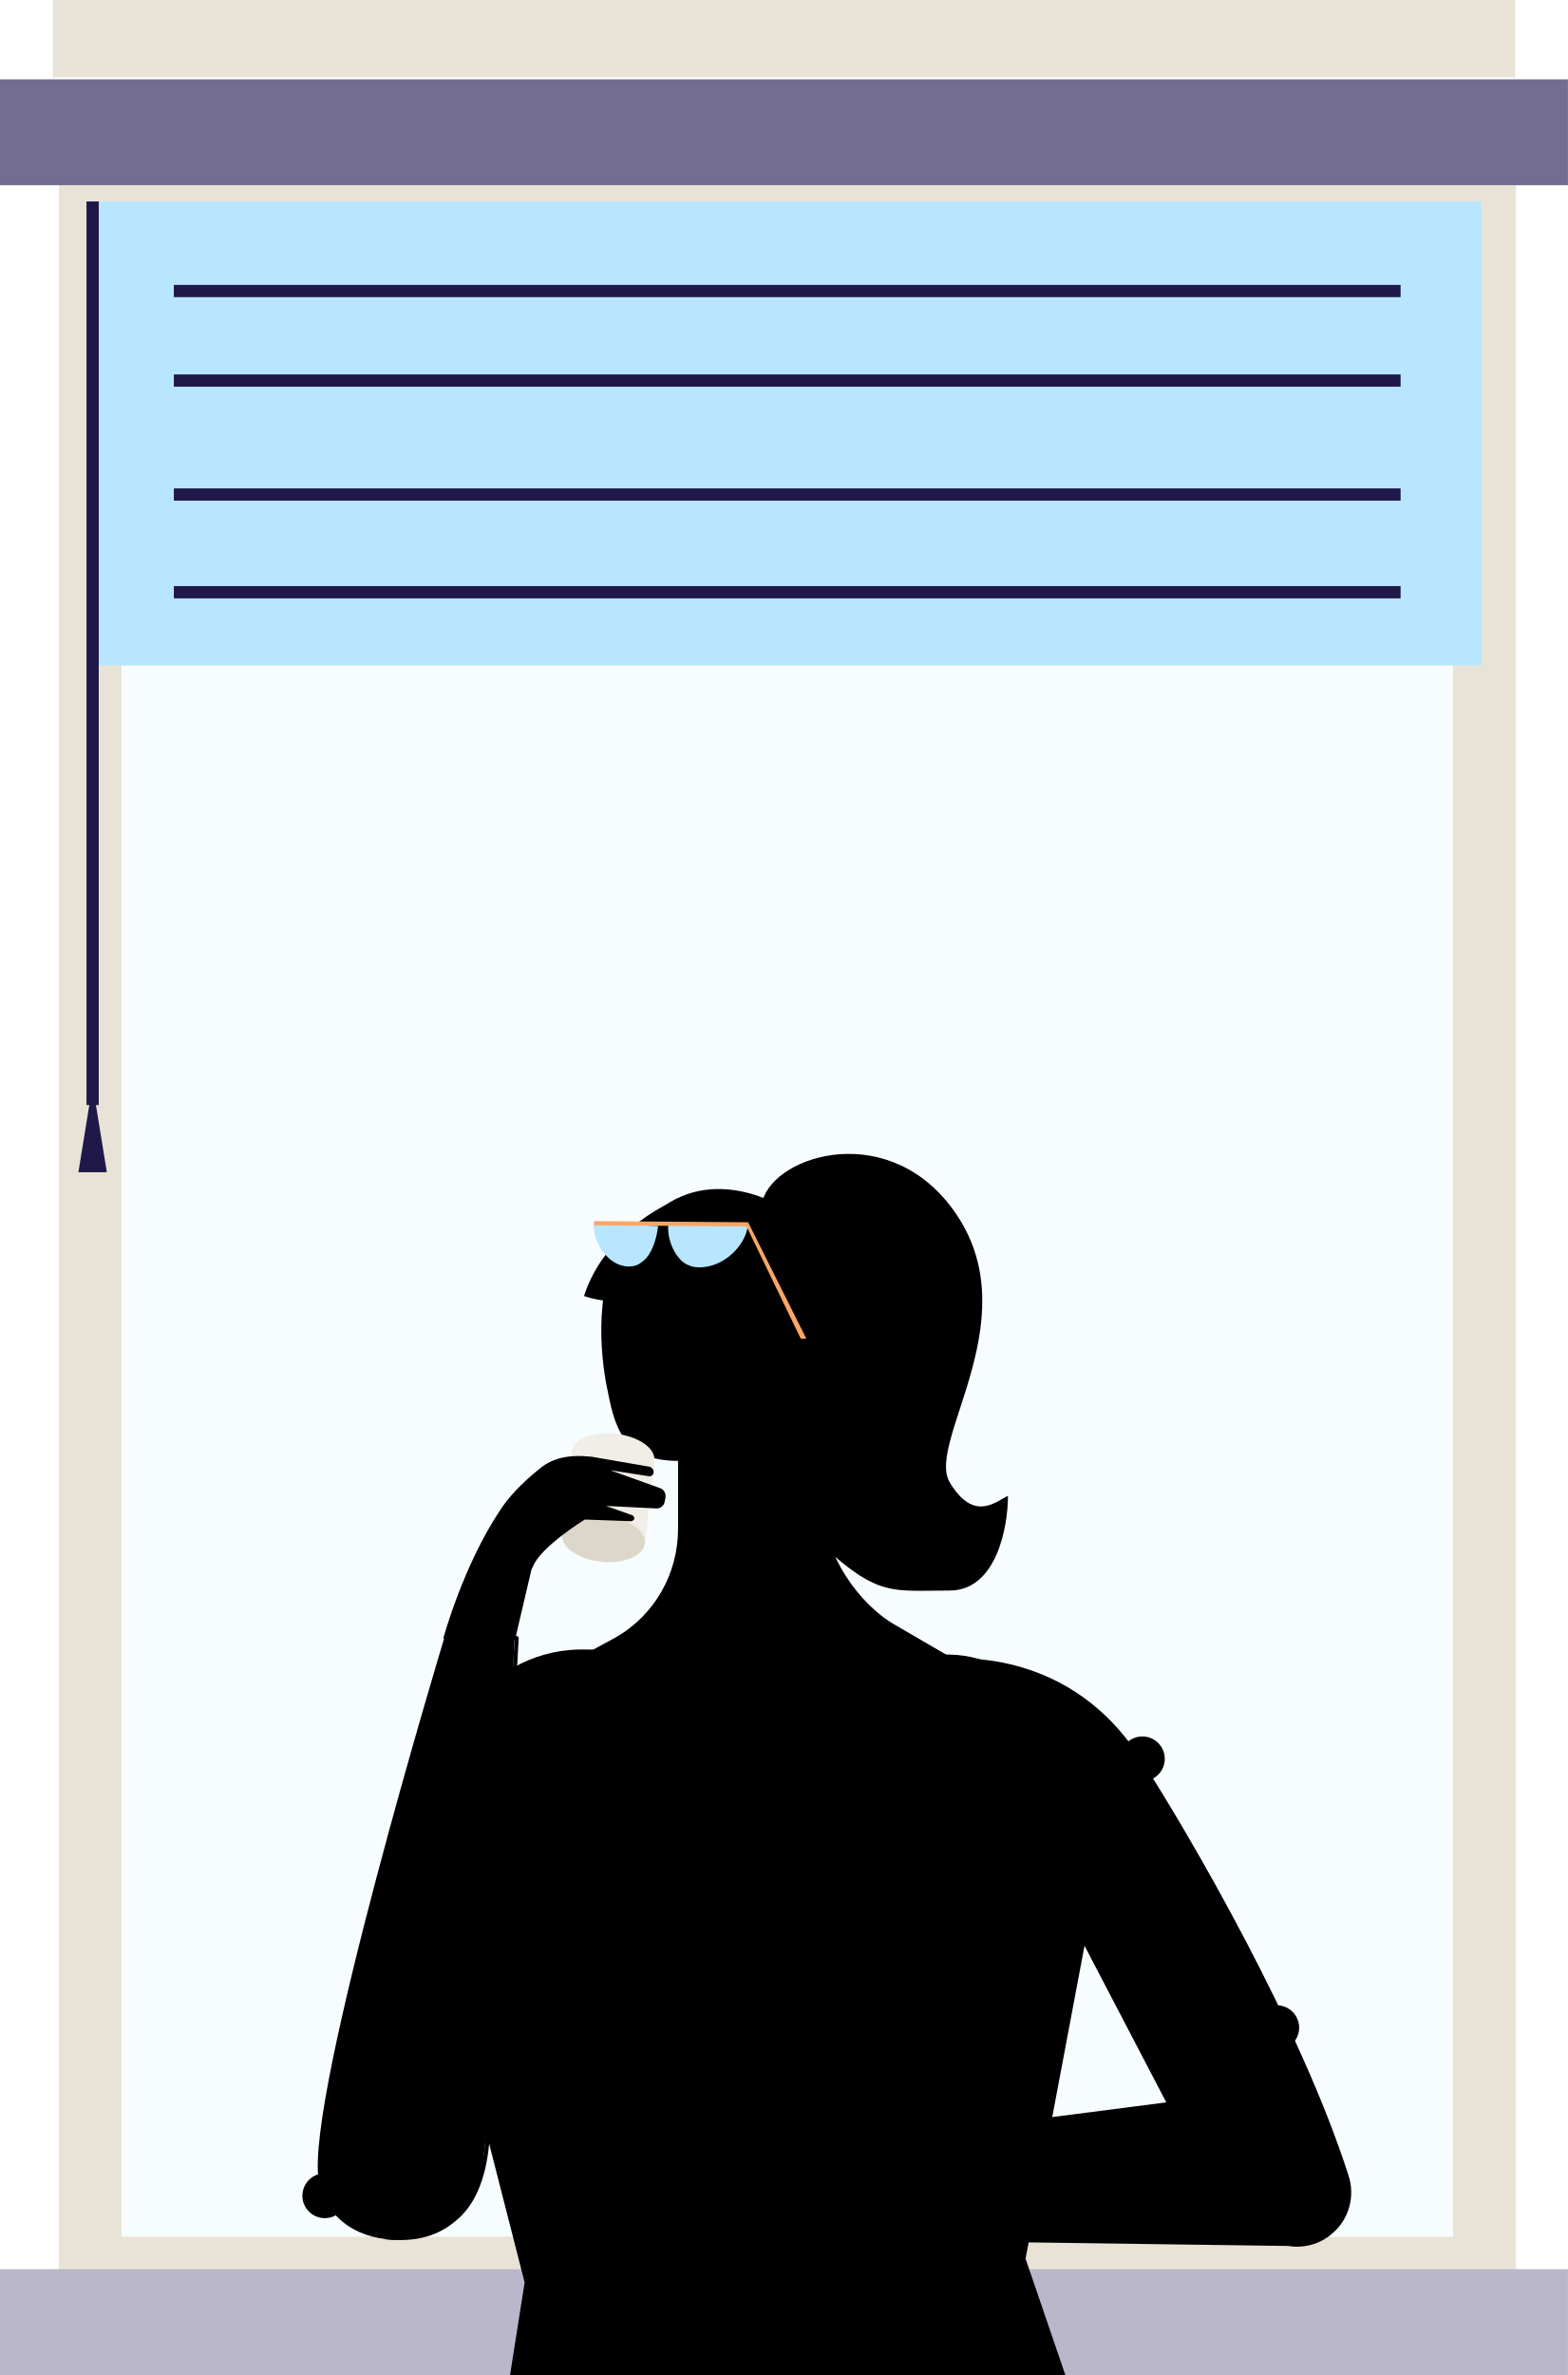
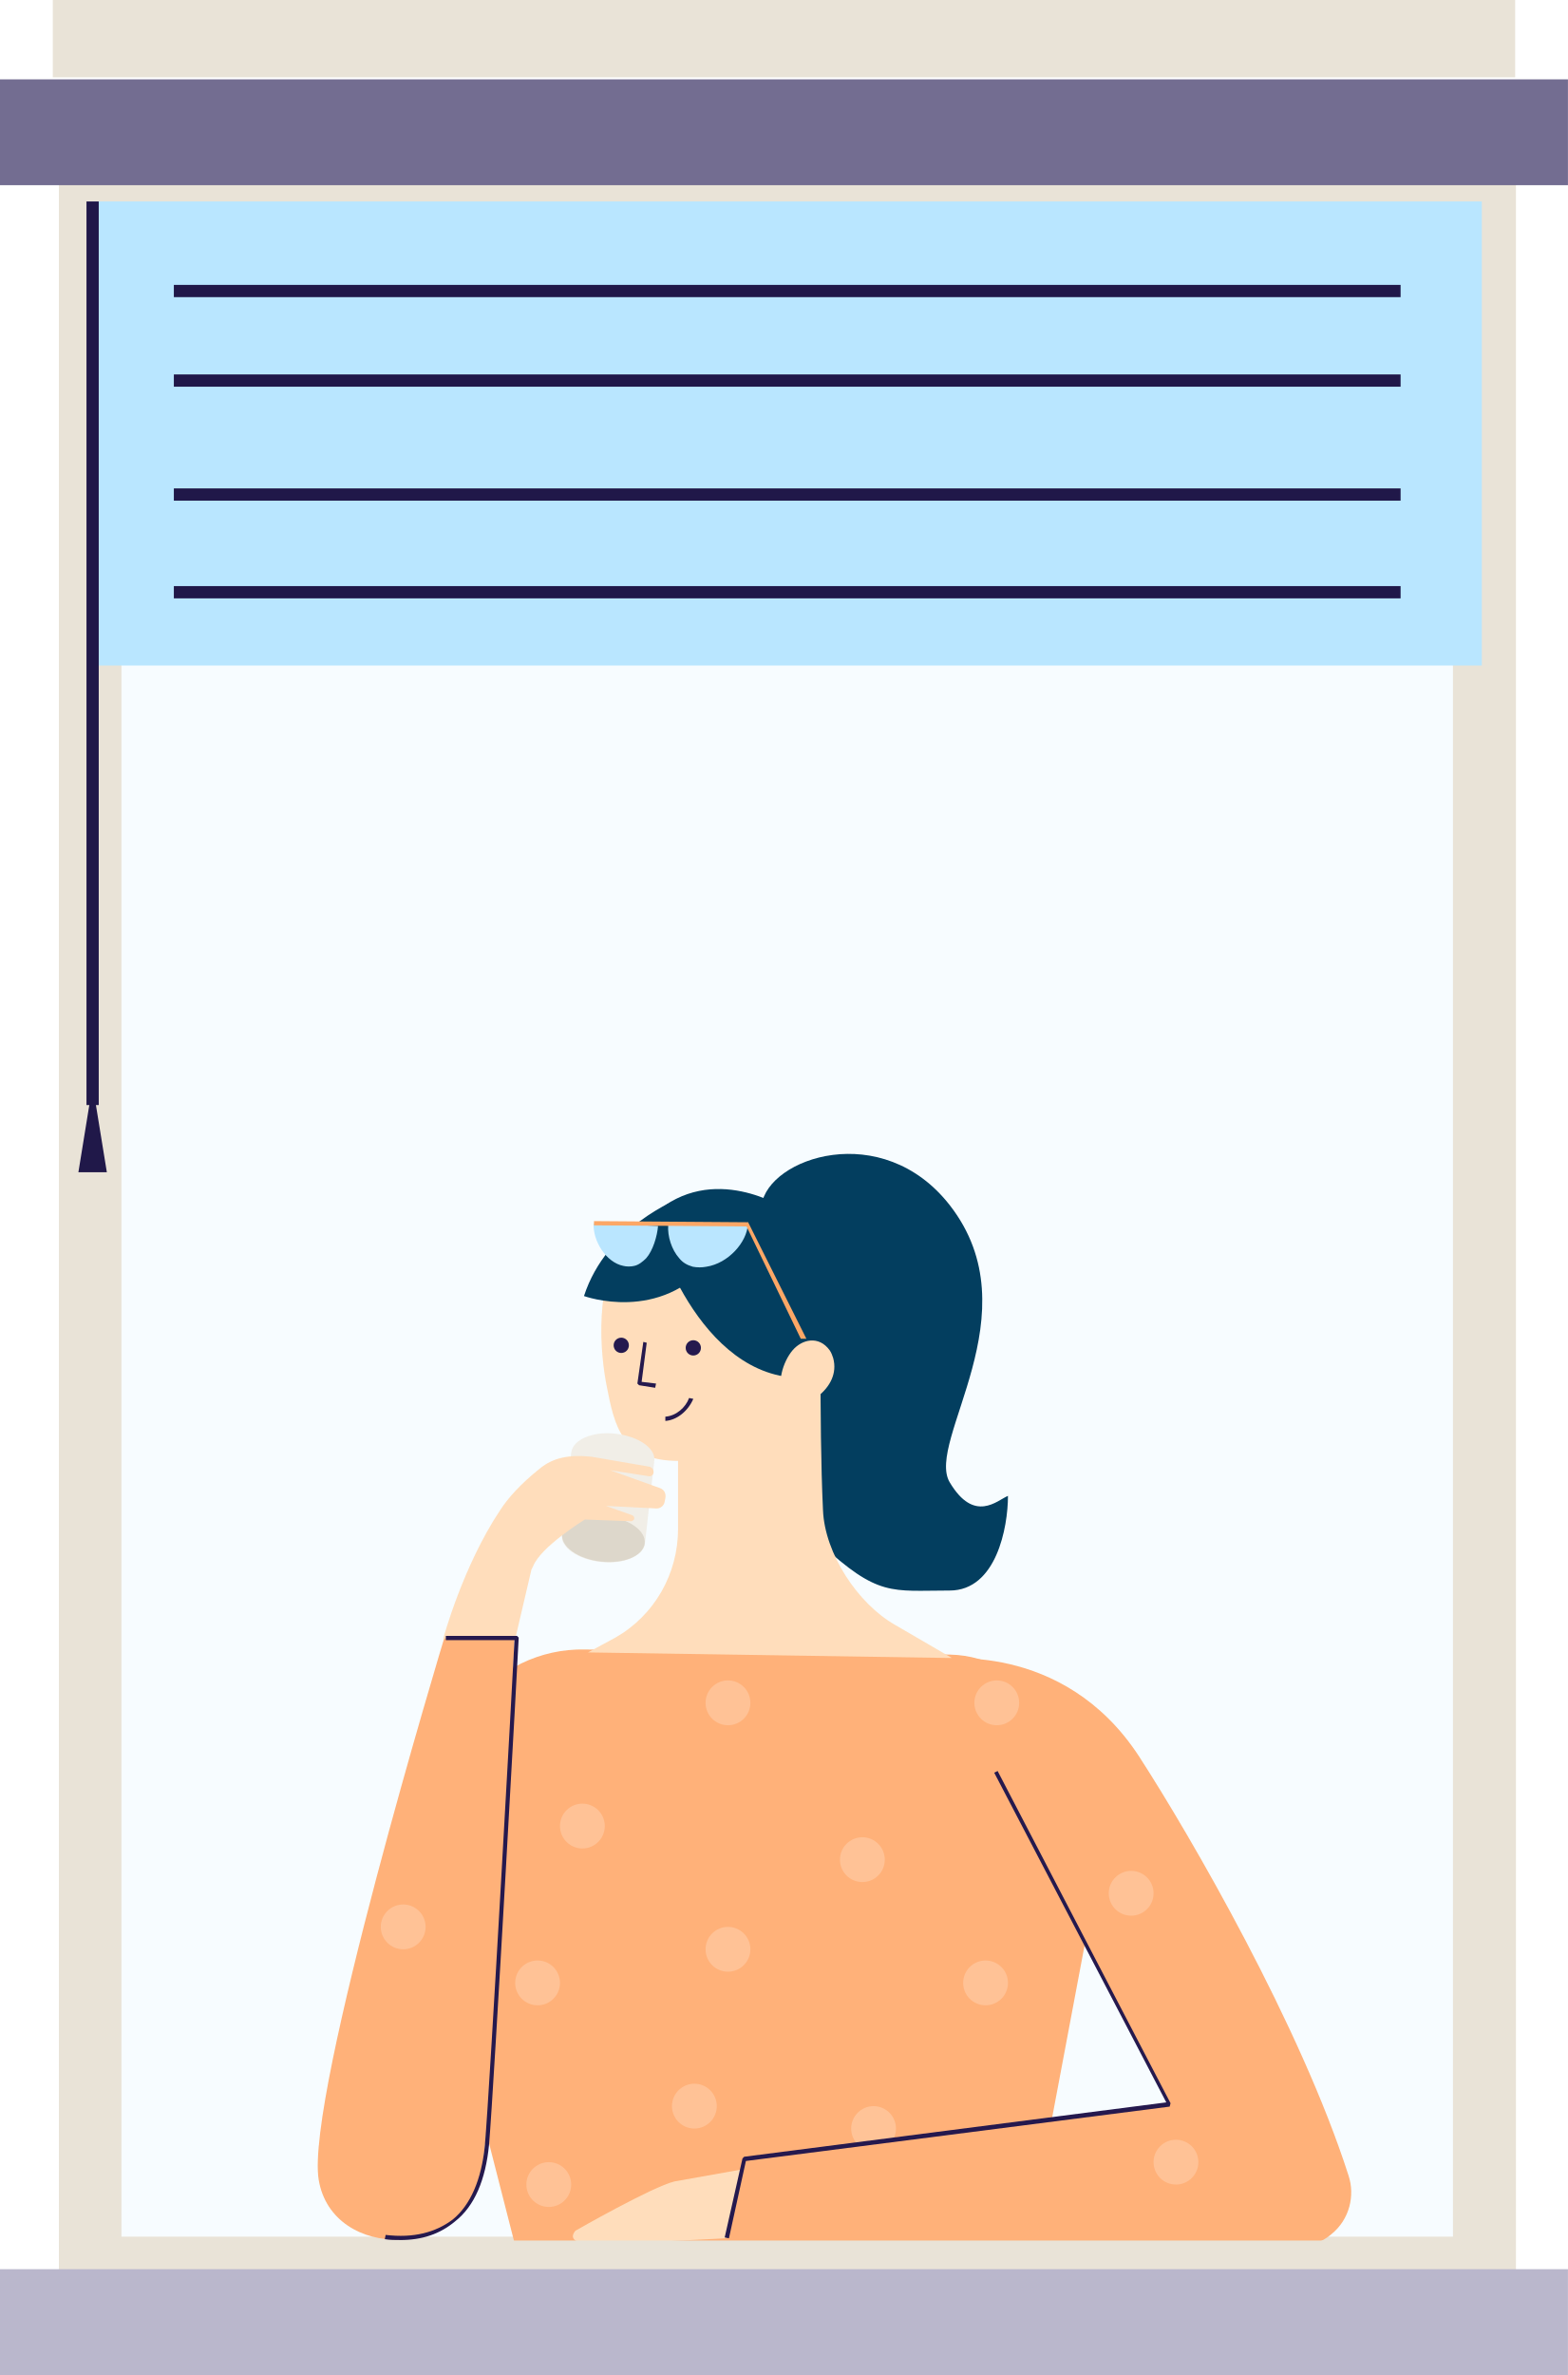
<svg xmlns="http://www.w3.org/2000/svg" xmlns:xlink="http://www.w3.org/1999/xlink" width="140" height="212">
+   <style>.B{fill:#ffc296}.C{fill:#ffb077}.D{fill:#ffddba}.E{mask:url(#C)}.F{fill:#003c5d}.G{fill:#22164c}.H{mask:url(#B)}</style>
  <g transform="translate(-719 -236)">
    <use xlink:href="#D" fill="#e9e3d7" x="724.259" y="250.351" />
    <use xlink:href="#E" fill="#f7fcff" x="729.844" y="255.438" />
    <use xlink:href="#F" fill="#736d91" x="719" y="243.084" />
    <use xlink:href="#G" fill="#e9e3d7" x="723.715" y="236" />
    <use xlink:href="#F" fill="#bab7cc" x="719" y="438.554" />
    <use xlink:href="#H" fill="#b9e6ff" x="727.269" y="253.984" />
    <g fill="#201849">
      <use xlink:href="#I" x="734.523" y="261.977" />
      <use xlink:href="#I" x="734.523" y="269.971" />
      <use xlink:href="#I" x="734.523" y="280.144" />
      <use xlink:href="#I" x="734.523" y="288.864" />
      <use xlink:href="#J" x="727.269" y="253.984" />
      <use xlink:href="#K" x="726" y="332.826" />
    </g>
    <mask id="A">
      <use xlink:href="#L" fill="#f7fcff" x="730" y="258" />
    </mask>
-     <g>
+     <g mask="url(#A)">
      <use xlink:href="#M" x="756.674" y="383.237" class="C" />
      <use xlink:href="#N" x="787" y="339" class="F" />
      <use xlink:href="#O" x="771.5" y="345.423" class="D" />
      <use xlink:href="#P" x="771.143" y="342.967" class="F" />
      <g class="G">
        <use xlink:href="#Q" x="773.792" y="355.405" />
        <use xlink:href="#R" x="780.224" y="355.632" />
        <use xlink:href="#S" x="775.911" y="355.782" />
        <use xlink:href="#T" x="778.408" y="360.789" />
      </g>
      <use xlink:href="#U" x="777.323" y="342.137" class="F" />
      <use xlink:href="#V" x="788.7" y="355.655" class="D" />
      <g fill="#b9e6ff">
        <use xlink:href="#W" x="772" y="345.204" />
        <use xlink:href="#X" x="778.654" y="345.28" />
      </g>
      <g fill="#fca664">
        <use xlink:href="#Y" transform="matrix(.007433 -1 1 .007433 772.035 345.378)" />
        <use xlink:href="#Z" transform="matrix(.903199 -.429202 .429198 .903201 785.537 345.225)" />
      </g>
      <use xlink:href="#a" fill="#f1eee7" x="769.165" y="363.935" />
      <use xlink:href="#b" transform="matrix(.110163 -.993926 .993874 .110637 768.968 374.98)" fill="#ddd7ca" />
      <use xlink:href="#c" x="747.372" y="382.178" class="C" />
      <use xlink:href="#d" x="758.58" y="365.958" class="D" />
      <mask id="B">
        <use xlink:href="#c" x="747.372" y="382.178" class="C" />
      </mask>
      <use xlink:href="#e" x="760" y="419" class="H B" />
      <use xlink:href="#e" x="746" y="430" class="H B" />
      <use xlink:href="#e" x="762" y="389" class="H B" />
      <use xlink:href="#f" x="753.358" y="382.026" class="G" />
      <use xlink:href="#g" x="770.152" y="429.428" class="D" />
      <use xlink:href="#e" x="795" y="424" class="B" />
      <use xlink:href="#h" x="783.857" y="384.028" class="C" />
      <mask id="C">
        <use xlink:href="#h" x="783.857" y="384.028" class="C" />
      </mask>
      <use xlink:href="#e" x="819" y="391" class="E B" />
      <use xlink:href="#e" x="831" y="415" class="E B" />
      <use xlink:href="#e" x="793" y="433" class="E B" />
      <use xlink:href="#e" x="805" y="425" class="E B" />
      <use xlink:href="#i" x="783.706" y="394.085" class="G" />
    </g>
    <g class="B">
      <use xlink:href="#e" x="769" y="397" />
      <use xlink:href="#e" x="794" y="400" />
      <use xlink:href="#e" x="818" y="403" />
      <use xlink:href="#e" x="806" y="386" />
      <use xlink:href="#e" x="782" y="386" />
      <use xlink:href="#e" x="782" y="408" />
      <use xlink:href="#e" x="779" y="422" />
      <use xlink:href="#e" x="822" y="427" />
      <use xlink:href="#e" x="766" y="429" />
      <use xlink:href="#e" x="805" y="411" />
      <use xlink:href="#e" x="765" y="411" />
      <use xlink:href="#e" x="753" y="406" />
    </g>
  </g>
  <defs>
    <path id="D" d="M130.098 0H0v190.382h130.098V0z" />
    <path id="E" d="M118.89 0H0v180.21h118.89V0z" />
    <path id="F" d="M140 0H0v9.446h140V0z" />
    <path id="G" d="M130.57 0H0v6.903h130.57V0z" />
    <path id="H" d="M124.04 0H0v41.42h124.04V0z" />
    <path id="I" d="M0 .547h109.534V-.547H0V.547z" />
    <path id="J" d="M-.547 0v80.658H.547V0H-.547z" />
    <path id="K" d="M1.27 0L0 7.81h2.54L1.27 0z" />
    <path id="L" d="M119 0H0v178h119V0z" />
    <path id="M" d="M4.403 4.932A12.36 12.36 0 0 1 14.544.002l32.618.455c3.48.076 6.735 1.972 8.476 5.006l4.688 14.8-6.428 34.12 8.93 26.1H5.387L9.17 56.506.695 23.362C-.97 16.99.392 10.24 4.403 4.932z" />
    <path id="N" d="M16.8 4.574C10.768-3.152.58.35 0 4.574c1.737 8.65 1.042 26.315 5.21 30.177 5.21 4.828 6.368 4.225 11.58 4.225 4.168 0 5.21-5.633 5.21-8.45-.965.402-3 2.474-5.2-1.207s7.526-15.09 0-24.745z" />
    <path id="O" d="M20.984 25.378c-.378-8.04-.15-20.023-.15-20.478C16.217-2.457 3.654.653 3.654.653.324 4.672 1.156 11.802 1.686 14.38 2.352 17.784 3 20.98 8.043 20.98v6.067c0 4.02-2.12 7.736-5.6 9.708L0 38.077l32.5.5-5.083-2.96c-3.33-1.896-6.28-6.37-6.433-10.24z" />
    <path id="P" d="M0 8.722s6.857 2.5 11.357-3.19S7.898 2.81 8.476 0C8.476.076 2.043 2.427 0 8.722z" />
    <path id="Q" d="M.68 1.365a.68.68 0 0 0 .681-.683A.68.68 0 0 0 .681 0 .68.68 0 0 0 0 .683a.68.68 0 0 0 .681.683z" />
    <path id="R" d="M.68 1.365a.68.68 0 0 0 .681-.683A.68.68 0 0 0 .681 0 .68.68 0 0 0 0 .683a.68.68 0 0 0 .681.683z" />
    <path id="S" d="M1.59 4.096L.15 3.868 0 3.716.53 0l.303.076-.454 3.49 1.287.152-.076.38z" />
    <path id="T" d="M0 2.048v-.38C.984 1.593 1.816.834 2.12 0l.378.076C2.043 1.138 1.06 1.972 0 2.048z" />
    <path id="U" d="M.025 2.27c-.378.38 3.48 13.88 12.487 14.562l2.573-1.213c.227-.152-.076.228 0 0 .53-1.744 3.48-8.19-3.33-13.88 0 0-6.433-4.247-11.73.53z" />
    <path id="V" d="M4.693 1.57c-.076-.228-.15-.455-.303-.683-.984-1.365-2.497-.986-3.33 0S-.454 3.92.38 5.06c.757.986 2.12.683 2.95-.076C4.4 4.15 5.07 2.935 4.693 1.57z" />
    <path id="W" d="M.003 0c-.076 1.593 1.135 3.49 2.65 3.792.303.076.68.076.984 0 .378-.076.757-.38 1.06-.683.605-.683.984-1.972 1.06-2.882L.003 0z" />
    <path id="X" d="M7.123 0c-.076 1.593-1.74 3.49-3.708 3.792a3.25 3.25 0 0 1-1.211 0c-.53-.152-.908-.38-1.21-.758C.312 2.275-.066 1.062.01.076L7.123 0z" />
    <path id="Y" d="M.378 0H0v13.774h.378V0z" />
    <path id="Z" d="M.29 0L0 .164.073 11.41l.452.215L.29 0z" />
    <path id="a" d="M4.778.04C2.734-.187.994.57.842 1.71L.01 9.066c-.15 1.138 1.438 2.2 3.48 2.427s3.784-.53 3.935-1.67l.832-7.357C8.4 1.33 6.82.268 4.778.04z" />
    <path id="b" d="M2.048 7.417c1.13 0 2.048-1.66 2.048-3.708S3.18 0 2.048 0 0 1.66 0 3.708.917 7.417 2.048 7.417z" />
    <path id="c" d="M11.284.076S-1.128 41.032.083 48.388s13.168 7.13 14.53-.682S17.565 0 17.565 0h-6.28v.076z" />
    <path id="d" d="M6.433 16.296l1.438-6.143.15-.303c.68-1.744 4.616-4.17 4.616-4.17l4.162.152c.076 0 .15-.076.227-.152.076-.152 0-.303-.15-.38l-2.346-.834 4.54.228a.73.73 0 0 0 .681-.531l.076-.38c.076-.38-.076-.758-.454-.9L14.91 1.28l3.406.53c.227.076.53-.152.454-.455 0-.152-.15-.303-.303-.38l-5.222-.9c-2.12-.228-3.48.152-4.54.986-1.816 1.44-2.95 2.73-3.633 3.792C1.74 9.85 0 16.296 0 16.296h6.433z" />
    <path id="e" d="M4 2a2 2 0 1 1-4 0 2 2 0 1 1 4 0z" />
    <path id="f" d="M1.362 53.925c-.454 0-.908 0-1.362-.076l.076-.38c2.497.303 4.465-.227 5.98-1.365 1.59-1.29 2.573-3.565 2.876-6.598C9.384 40.35 11.428 3.413 11.58.38H5.45V0h6.357l.15.152c0 .38-2.195 39.97-2.65 45.28-.303 3.1-1.287 5.46-3.027 6.826-1.362 1.138-2.95 1.67-4.92 1.67z" />
    <path id="g" d="M16.353 0L9.088 1.29c-1.968.455-8.854 4.4-8.854 4.4s-.757.758.454 1.062 14.228-.455 14.228-.455L16.353 0z" />
    <path id="h" d="M55.548 46.158C51.3 32.886 41.472 15.897 36.856 8.767 30.045-1.7 18.844.12 18.844.12L39.58 39.863 1.59 44.717 0 51.77l50.175.683c1.362.228 2.8-.152 3.86-1.062 1.59-1.29 2.12-3.413 1.514-5.233z" />
    <path id="i" d="M.378 41.714L0 41.638l1.59-7.053.15-.152L39.43 29.58 24.066.152 24.37 0c.378.758 15.44 29.655 15.44 29.655l-.076.303-37.84 4.854-1.514 6.902z" />
  </defs>
</svg>
